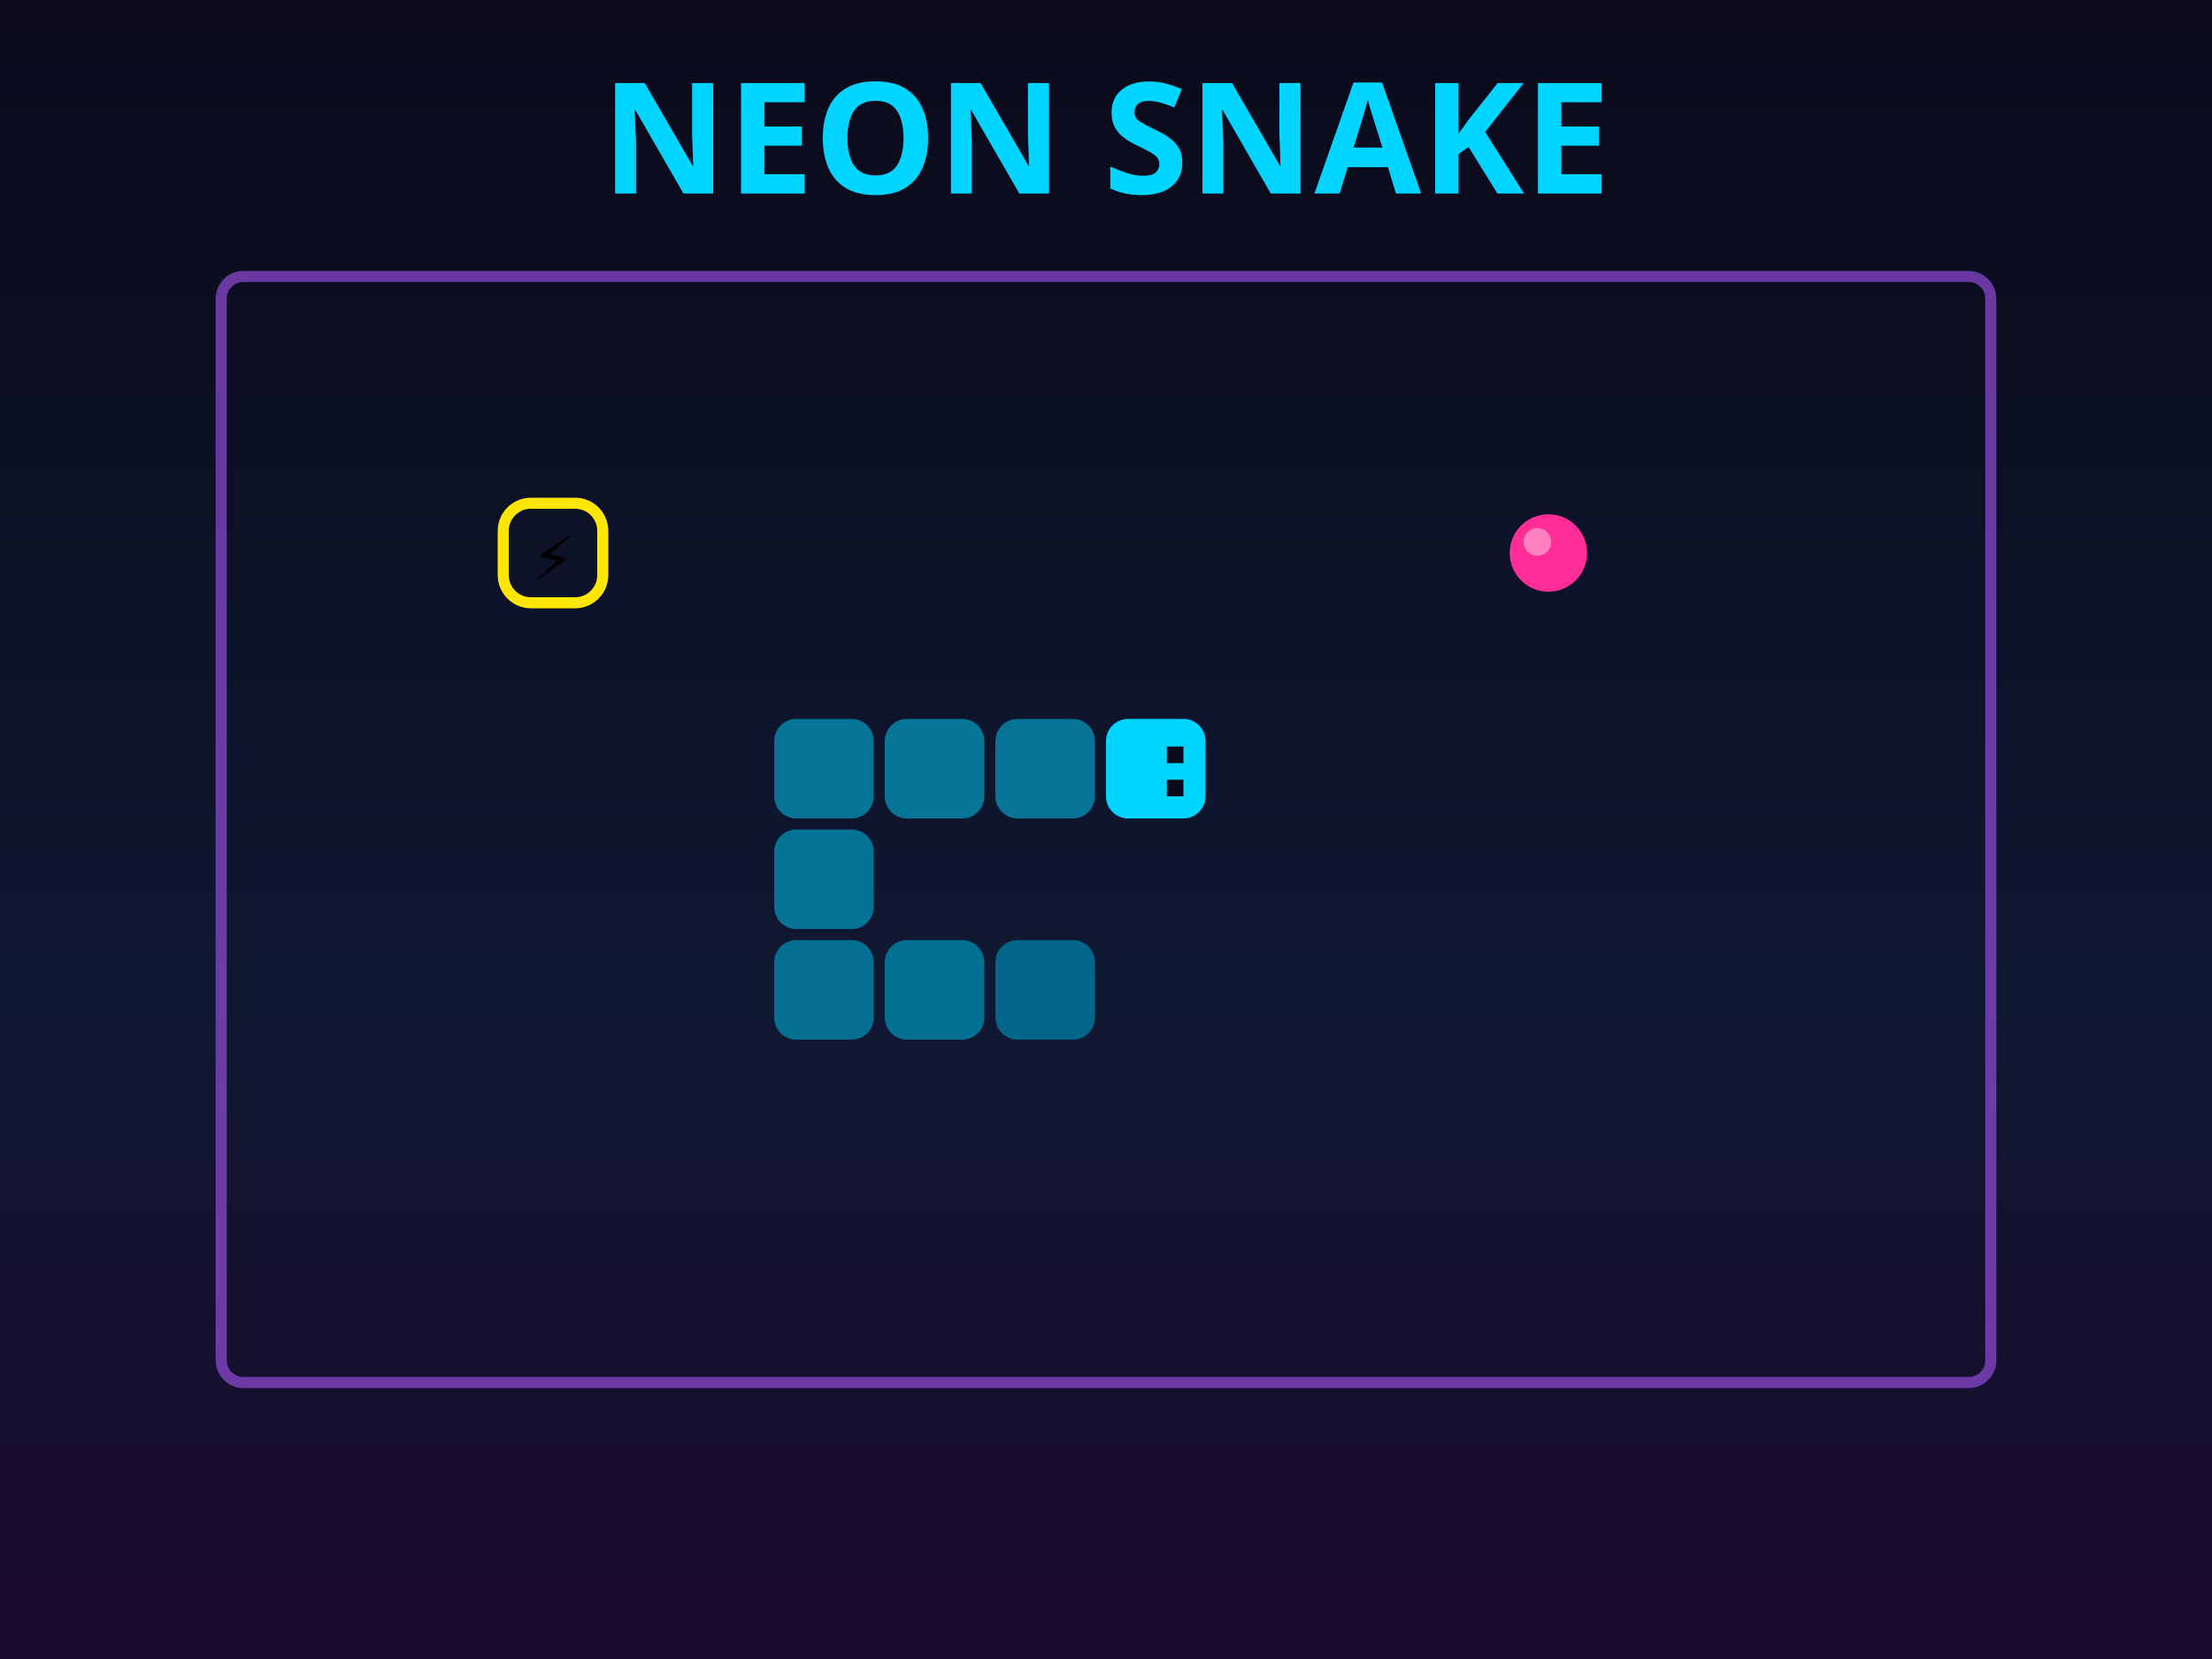
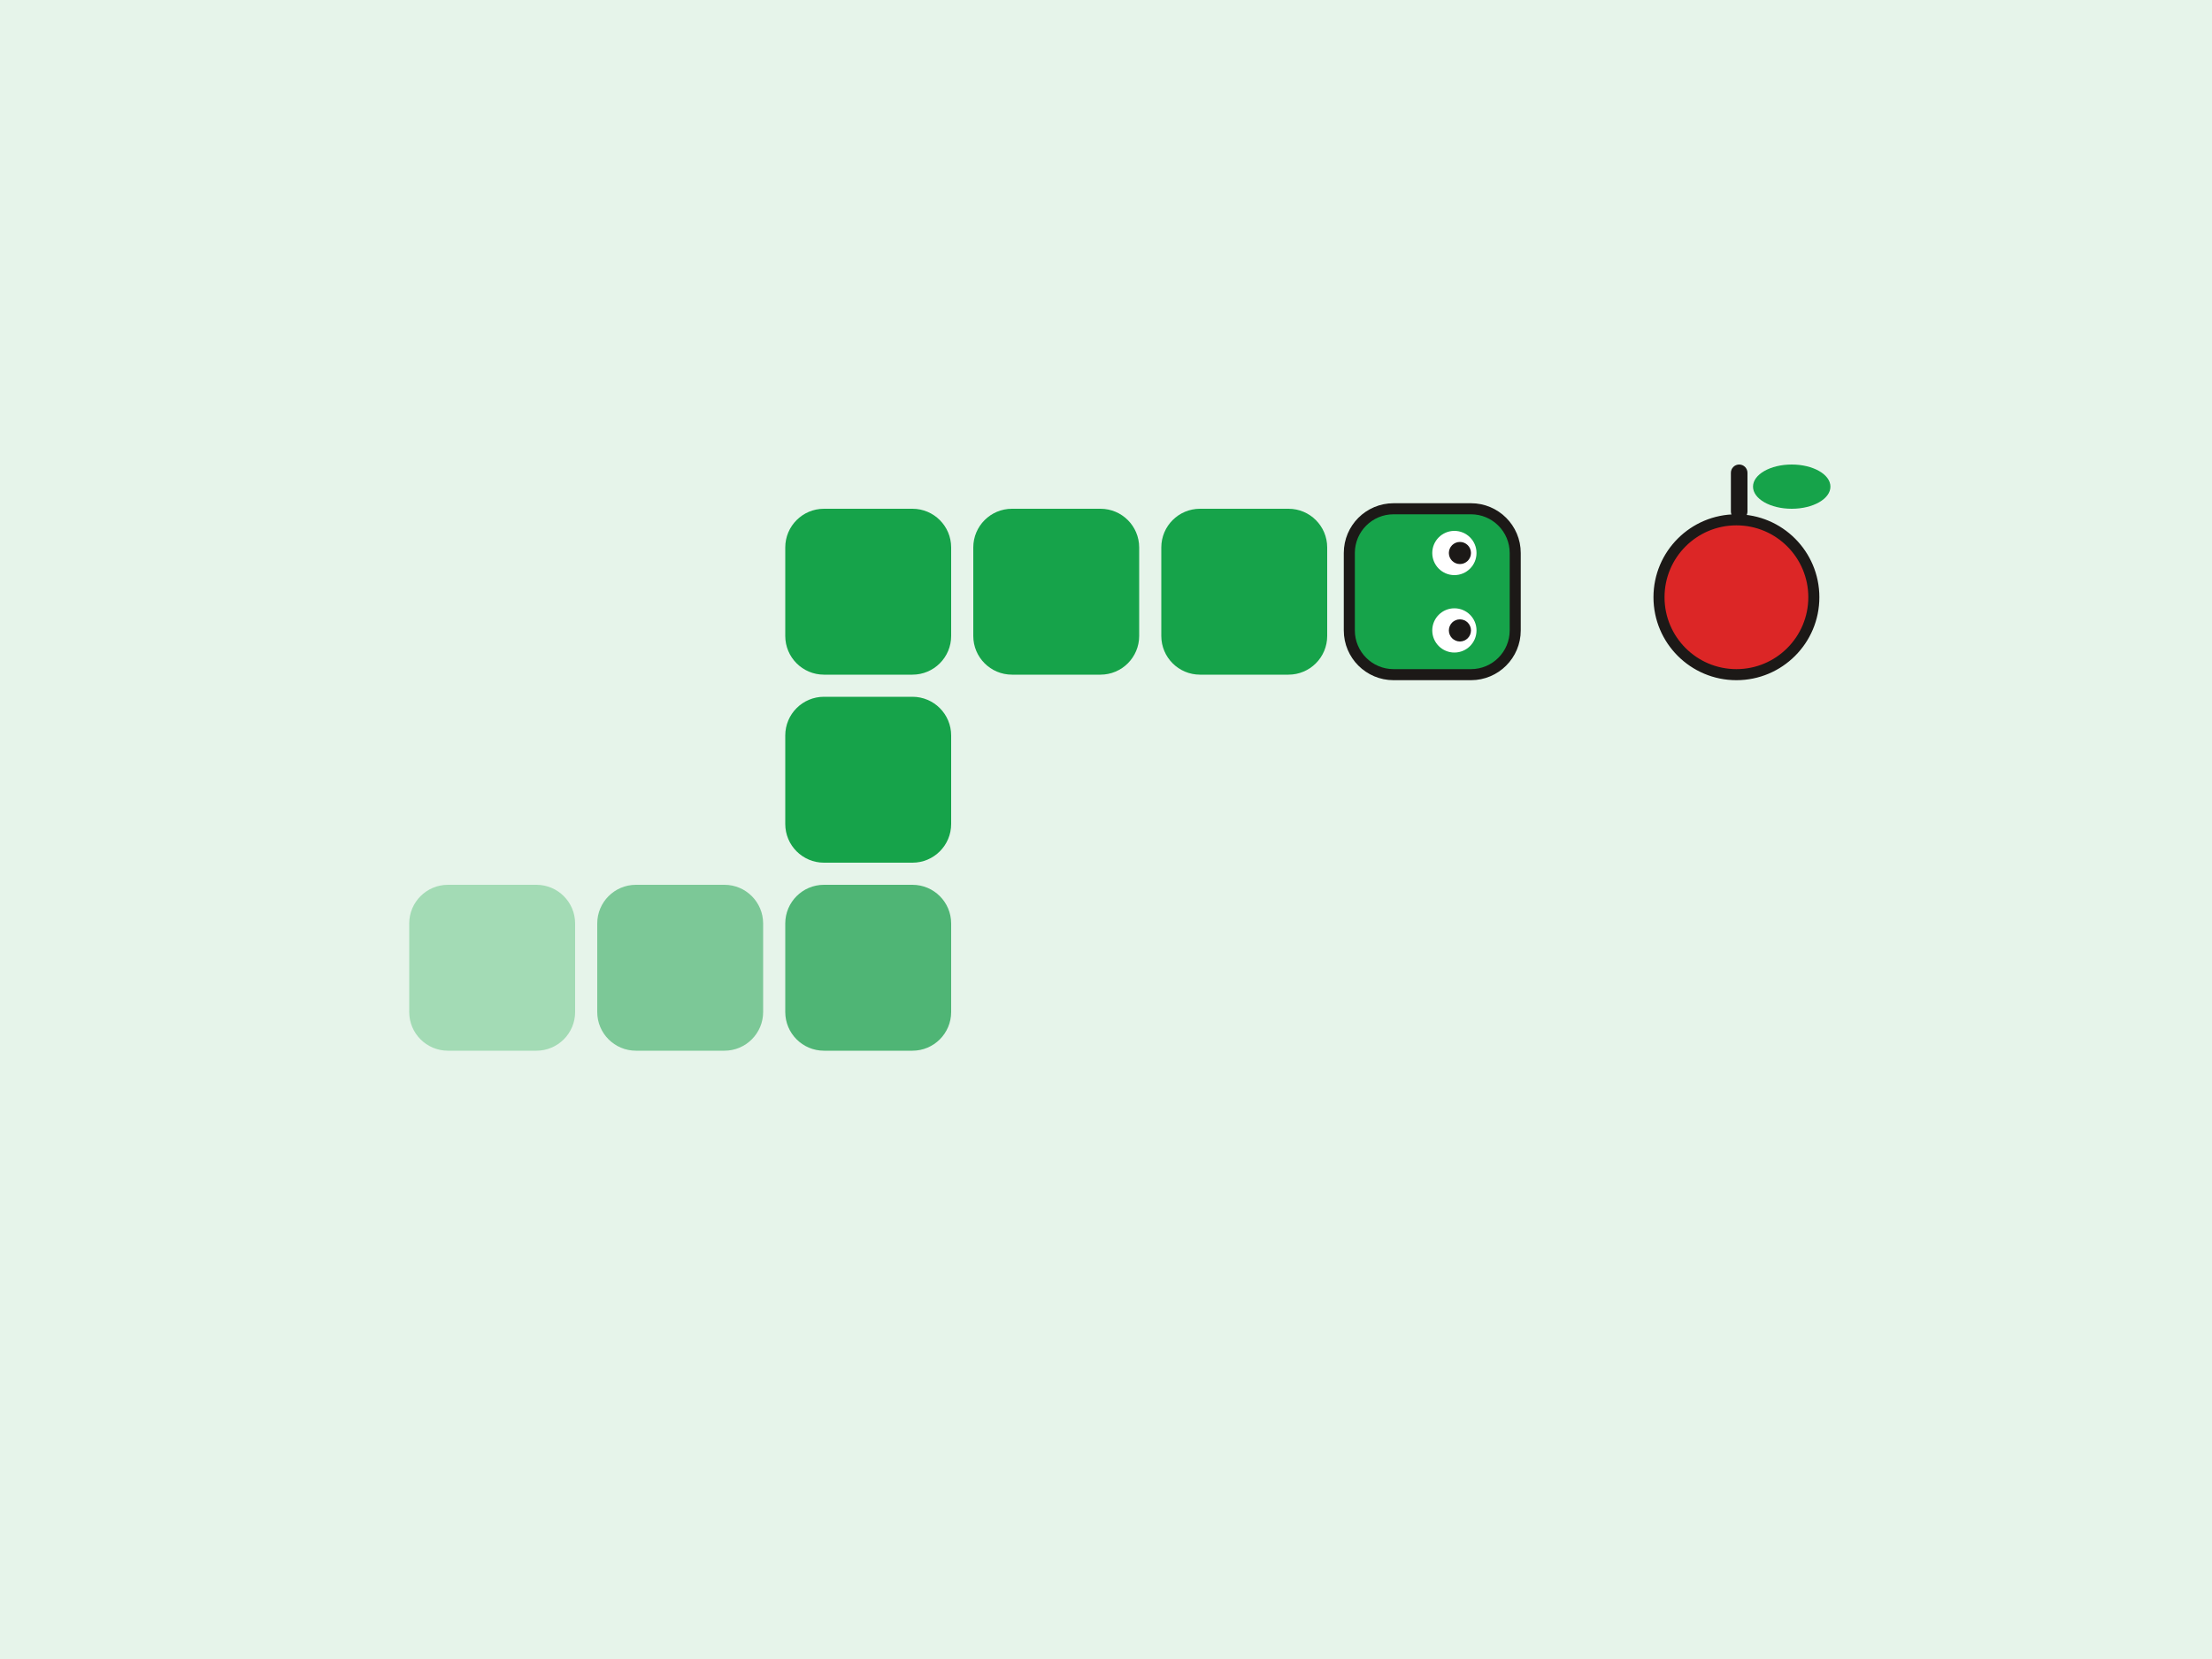
<svg xmlns="http://www.w3.org/2000/svg" viewBox="0 0 400 300">
-   <defs>
-     <linearGradient id="bg" x1="0%" y1="0%" x2="0%" y2="100%">
-       <stop offset="0%" style="stop-color:#0a0a1a" />
-       <stop offset="60%" style="stop-color:#0f1832" />
-       <stop offset="100%" style="stop-color:#1a0a2e" />
-     </linearGradient>
-   </defs>
-   <rect width="400" height="300" fill="url(#bg)" />
-   <rect x="40" y="50" width="320" height="200" rx="4" fill="none" stroke="#a855f7" stroke-width="2" opacity="0.6" />
-   <rect x="180" y="130" width="18" height="18" rx="4" fill="#00d4ff" opacity="0.5" />
-   <rect x="160" y="130" width="18" height="18" rx="4" fill="#00c4ee" opacity="0.55" />
-   <rect x="140" y="130" width="18" height="18" rx="4" fill="#00b4dd" opacity="0.6" />
-   <rect x="140" y="150" width="18" height="18" rx="4" fill="#00a4cc" opacity="0.65" />
-   <rect x="140" y="170" width="18" height="18" rx="4" fill="#0094bb" opacity="0.7" />
-   <rect x="160" y="170" width="18" height="18" rx="4" fill="#0084aa" opacity="0.8" />
-   <rect x="180" y="170" width="18" height="18" rx="4" fill="#007499" opacity="0.85" />
-   <rect x="200" y="130" width="18" height="18" rx="4" fill="#00d4ff" />
-   <rect x="211" y="135" width="3" height="3" fill="#0a0a1a" />
-   <rect x="211" y="141" width="3" height="3" fill="#0a0a1a" />
-   <circle cx="280" cy="100" r="7" fill="#ff2d95" />
-   <circle cx="278" cy="98" r="2.5" fill="white" opacity="0.4" />
-   <rect x="91" y="91" width="18" height="18" rx="5" fill="none" stroke="#ffe600" stroke-width="2" />
-   <text x="100" y="105" text-anchor="middle" font-size="11">⚡</text>
-   <text x="200" y="35" text-anchor="middle" font-family="Segoe UI, sans-serif" font-size="28" font-weight="bold" fill="#00d4ff">NEON SNAKE</text>
+   <rect width="400" height="300" fill="#e6f4ea" />
+   <rect x="74" y="160" width="30" height="30" rx="7" fill="#a3dbb5" />
+   <rect x="108" y="160" width="30" height="30" rx="7" fill="#7cc897" />
+   <rect x="142" y="160" width="30" height="30" rx="7" fill="#4fb575" />
+   <rect x="142" y="126" width="30" height="30" rx="7" fill="#16a34a" />
+   <rect x="142" y="92" width="30" height="30" rx="7" fill="#16a34a" />
+   <rect x="176" y="92" width="30" height="30" rx="7" fill="#16a34a" />
+   <rect x="210" y="92" width="30" height="30" rx="7" fill="#16a34a" />
+   <rect x="244" y="92" width="30" height="30" rx="8" fill="#16a34a" stroke="#1c1917" stroke-width="2" />
+   <circle cx="263" cy="100" r="4" fill="#ffffff" />
+   <circle cx="264" cy="100" r="2" fill="#1c1917" />
+   <circle cx="263" cy="114" r="4" fill="#ffffff" />
+   <circle cx="264" cy="114" r="2" fill="#1c1917" />
+   <rect x="313" y="84" width="3" height="10" rx="1.5" fill="#1c1917" />
+   <ellipse cx="324" cy="88" rx="7" ry="4" fill="#16a34a" />
+   <circle cx="314" cy="108" r="14" fill="#dc2626" stroke="#1c1917" stroke-width="2" />
</svg>
